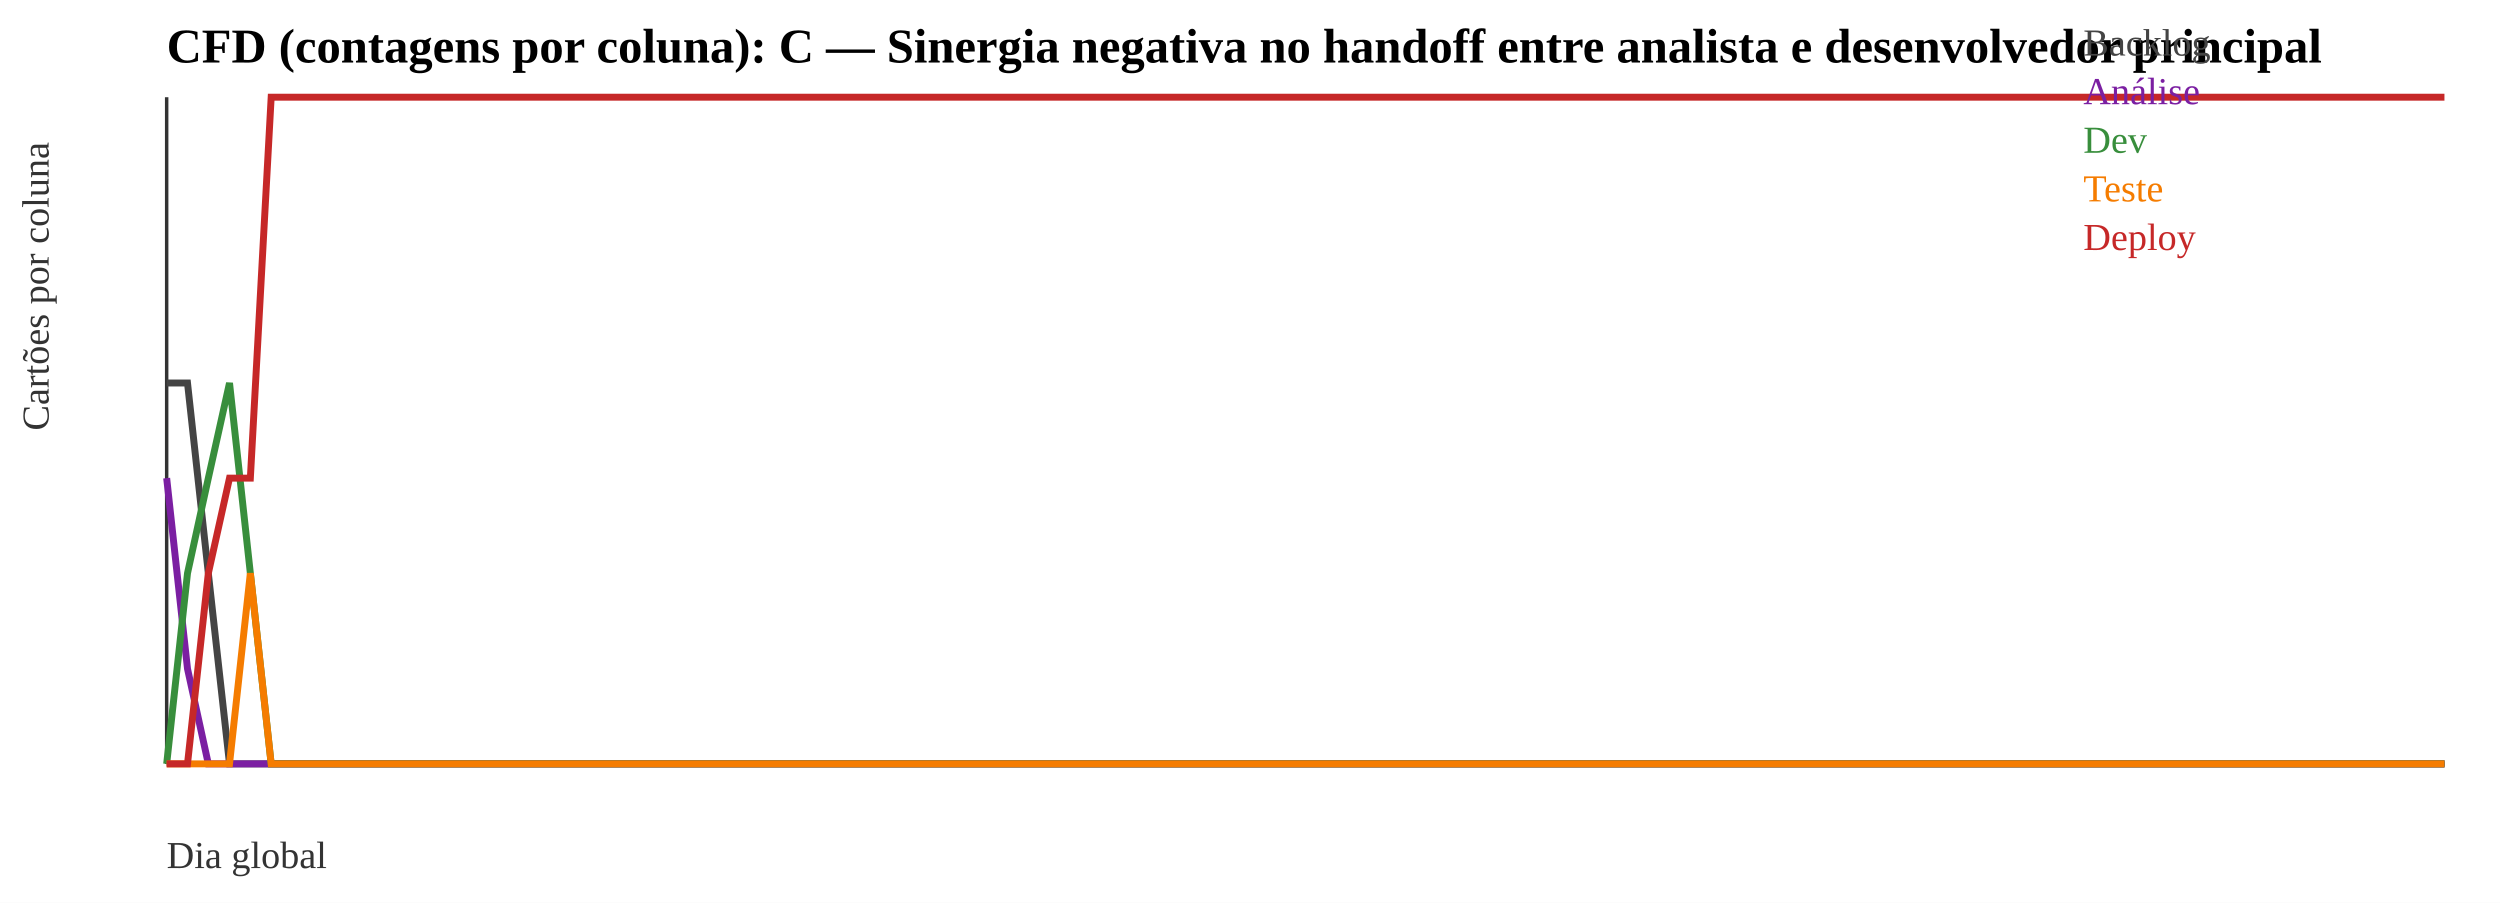
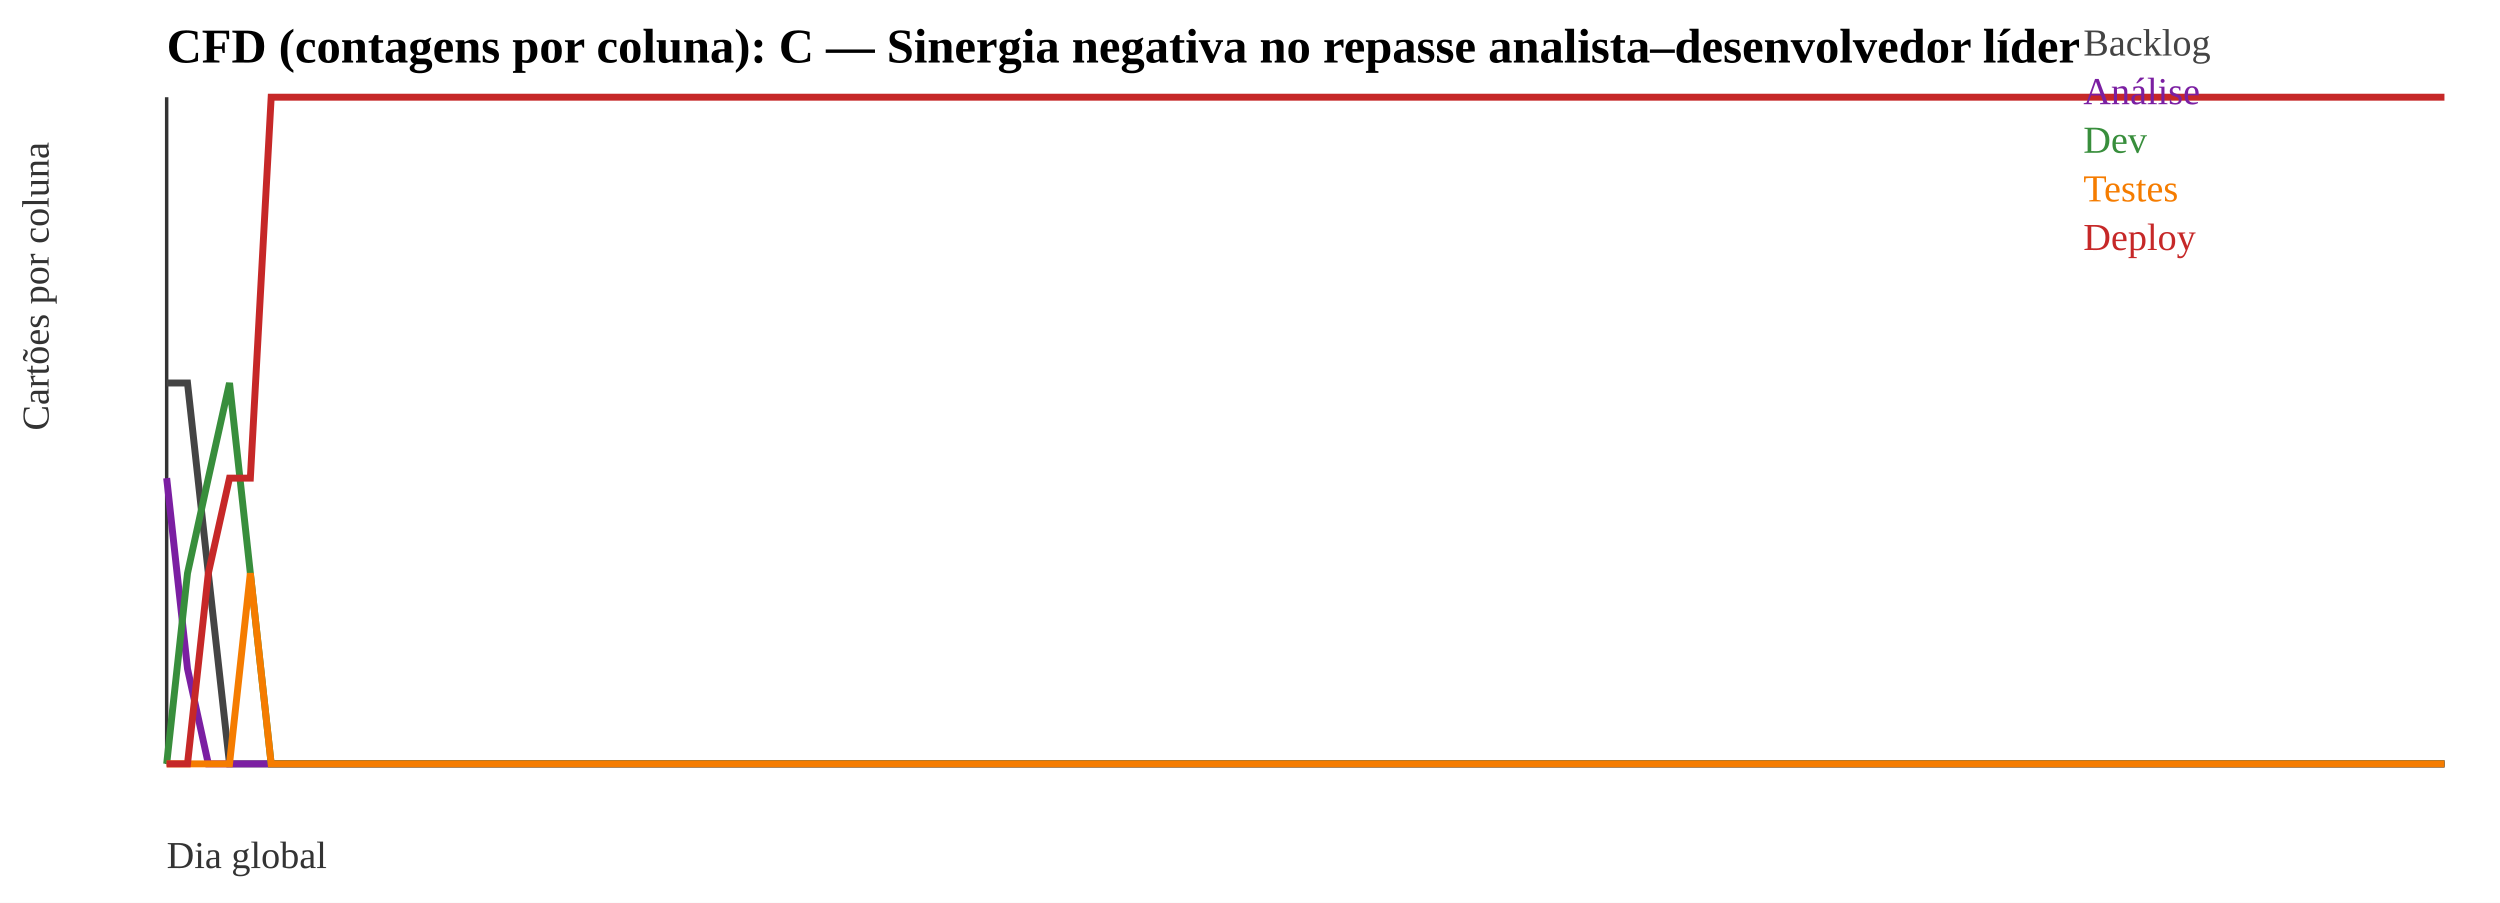
<svg xmlns="http://www.w3.org/2000/svg" width="720" height="260" viewBox="0 0 720 260">
  <rect width="100%" height="100%" fill="#ffffff" />
-   <text x="48" y="18" font-size="14" font-weight="bold">CFD (contagens por coluna): C — Sinergia negativa no handoff entre analista e desenvolvedor principal</text>
+   <text x="48" y="18" font-size="14" font-weight="bold">CFD (contagens por coluna): C — Sinergia negativa no repasse analista–desenvolvedor líder</text>
  <line x1="48" y1="220" x2="704" y2="220" stroke="#333" />
  <line x1="48" y1="28" x2="48" y2="220" stroke="#333" />
  <polyline fill="none" stroke="#444" stroke-width="2" points="48.0,110.3 54.0,110.3 60.0,165.1 66.1,220.0 72.1,220.0 78.1,220.0 84.1,220.0 90.1,220.0 96.1,220.0 102.2,220.0 108.2,220.0 114.2,220.0 120.2,220.0 126.2,220.0 132.3,220.0 138.3,220.0 144.3,220.0 150.3,220.0 156.3,220.0 162.3,220.0 168.4,220.0 174.4,220.0 180.4,220.0 186.4,220.0 192.4,220.0 198.5,220.0 204.5,220.0 210.5,220.0 216.5,220.0 222.5,220.0 228.6,220.0 234.6,220.0 240.6,220.0 246.6,220.0 252.6,220.0 258.6,220.0 264.7,220.0 270.7,220.0 276.7,220.0 282.7,220.0 288.7,220.0 294.8,220.0 300.8,220.0 306.8,220.0 312.8,220.0 318.8,220.0 324.8,220.0 330.9,220.0 336.9,220.0 342.9,220.0 348.9,220.0 354.9,220.0 361.0,220.0 367.0,220.0 373.0,220.0 379.0,220.0 385.0,220.0 391.0,220.0 397.1,220.0 403.1,220.0 409.1,220.0 415.1,220.0 421.1,220.0 427.2,220.0 433.2,220.0 439.2,220.0 445.2,220.0 451.2,220.0 457.2,220.0 463.3,220.0 469.3,220.0 475.3,220.0 481.3,220.0 487.3,220.0 493.4,220.0 499.4,220.0 505.4,220.0 511.4,220.0 517.4,220.0 523.4,220.0 529.5,220.0 535.5,220.0 541.5,220.0 547.5,220.0 553.5,220.0 559.6,220.0 565.6,220.0 571.6,220.0 577.6,220.0 583.6,220.0 589.7,220.0 595.7,220.0 601.7,220.0 607.7,220.0 613.7,220.0 619.7,220.0 625.8,220.0 631.8,220.0 637.8,220.0 643.8,220.0 649.8,220.0 655.9,220.0 661.9,220.0 667.9,220.0 673.9,220.0 679.9,220.0 685.9,220.0 692.0,220.0 698.0,220.0 704.0,220.0" />
  <polyline fill="none" stroke="#7b1fa2" stroke-width="2" points="48.0,137.7 54.0,192.6 60.0,220.0 66.1,220.0 72.1,220.0 78.1,220.0 84.1,220.0 90.1,220.0 96.1,220.0 102.2,220.0 108.2,220.0 114.2,220.0 120.2,220.0 126.2,220.0 132.3,220.0 138.3,220.0 144.3,220.0 150.3,220.0 156.3,220.0 162.3,220.0 168.4,220.0 174.4,220.0 180.4,220.0 186.4,220.0 192.4,220.0 198.5,220.0 204.5,220.0 210.5,220.0 216.5,220.0 222.5,220.0 228.6,220.0 234.6,220.0 240.6,220.0 246.6,220.0 252.6,220.0 258.6,220.0 264.7,220.0 270.7,220.0 276.7,220.0 282.7,220.0 288.7,220.0 294.8,220.0 300.8,220.0 306.8,220.0 312.8,220.0 318.8,220.0 324.8,220.0 330.9,220.0 336.9,220.0 342.9,220.0 348.9,220.0 354.9,220.0 361.0,220.0 367.0,220.0 373.0,220.0 379.0,220.0 385.0,220.0 391.0,220.0 397.1,220.0 403.1,220.0 409.1,220.0 415.1,220.0 421.1,220.0 427.2,220.0 433.2,220.0 439.2,220.0 445.2,220.0 451.2,220.0 457.2,220.0 463.3,220.0 469.3,220.0 475.3,220.0 481.3,220.0 487.3,220.0 493.4,220.0 499.4,220.0 505.4,220.0 511.4,220.0 517.4,220.0 523.4,220.0 529.5,220.0 535.5,220.0 541.5,220.0 547.5,220.0 553.5,220.0 559.6,220.0 565.6,220.0 571.6,220.0 577.6,220.0 583.6,220.0 589.7,220.0 595.7,220.0 601.7,220.0 607.7,220.0 613.7,220.0 619.7,220.0 625.8,220.0 631.8,220.0 637.8,220.0 643.8,220.0 649.8,220.0 655.9,220.0 661.9,220.0 667.9,220.0 673.9,220.0 679.9,220.0 685.9,220.0 692.0,220.0 698.0,220.0 704.0,220.0" />
  <polyline fill="none" stroke="#388e3c" stroke-width="2" points="48.0,220.0 54.0,165.1 60.0,137.7 66.1,110.3 72.1,165.1 78.1,220.0 84.1,220.0 90.1,220.0 96.1,220.0 102.2,220.0 108.2,220.0 114.2,220.0 120.2,220.0 126.2,220.0 132.3,220.0 138.3,220.0 144.3,220.0 150.3,220.0 156.3,220.0 162.3,220.0 168.4,220.0 174.4,220.0 180.4,220.0 186.4,220.0 192.4,220.0 198.5,220.0 204.5,220.0 210.5,220.0 216.5,220.0 222.5,220.0 228.6,220.0 234.6,220.0 240.6,220.0 246.6,220.0 252.6,220.0 258.6,220.0 264.7,220.0 270.7,220.0 276.7,220.0 282.7,220.0 288.7,220.0 294.8,220.0 300.8,220.0 306.8,220.0 312.8,220.0 318.8,220.0 324.8,220.0 330.9,220.0 336.9,220.0 342.9,220.0 348.9,220.0 354.9,220.0 361.0,220.0 367.0,220.0 373.0,220.0 379.0,220.0 385.0,220.0 391.0,220.0 397.1,220.0 403.1,220.0 409.1,220.0 415.1,220.0 421.1,220.0 427.2,220.0 433.2,220.0 439.2,220.0 445.2,220.0 451.2,220.0 457.2,220.0 463.3,220.0 469.3,220.0 475.3,220.0 481.3,220.0 487.3,220.0 493.4,220.0 499.4,220.0 505.4,220.0 511.4,220.0 517.4,220.0 523.4,220.0 529.5,220.0 535.5,220.0 541.5,220.0 547.5,220.0 553.5,220.0 559.6,220.0 565.6,220.0 571.6,220.0 577.6,220.0 583.6,220.0 589.7,220.0 595.7,220.0 601.7,220.0 607.7,220.0 613.7,220.0 619.7,220.0 625.8,220.0 631.8,220.0 637.8,220.0 643.8,220.0 649.8,220.0 655.9,220.0 661.9,220.0 667.9,220.0 673.9,220.0 679.9,220.0 685.9,220.0 692.0,220.0 698.0,220.0 704.0,220.0" />
  <polyline fill="none" stroke="#f57c00" stroke-width="2" points="48.0,220.0 54.0,220.0 60.0,220.0 66.1,220.0 72.1,165.1 78.1,220.0 84.1,220.0 90.1,220.0 96.1,220.0 102.2,220.0 108.2,220.0 114.2,220.0 120.2,220.0 126.2,220.0 132.3,220.0 138.3,220.0 144.3,220.0 150.3,220.0 156.3,220.0 162.3,220.0 168.4,220.0 174.4,220.0 180.4,220.0 186.4,220.0 192.4,220.0 198.5,220.0 204.5,220.0 210.5,220.0 216.5,220.0 222.5,220.0 228.6,220.0 234.6,220.0 240.6,220.0 246.6,220.0 252.6,220.0 258.6,220.0 264.7,220.0 270.7,220.0 276.7,220.0 282.7,220.0 288.7,220.0 294.8,220.0 300.8,220.0 306.8,220.0 312.8,220.0 318.8,220.0 324.8,220.0 330.9,220.0 336.9,220.0 342.9,220.0 348.9,220.0 354.9,220.0 361.0,220.0 367.0,220.0 373.0,220.0 379.0,220.0 385.0,220.0 391.0,220.0 397.1,220.0 403.1,220.0 409.1,220.0 415.1,220.0 421.1,220.0 427.2,220.0 433.2,220.0 439.2,220.0 445.2,220.0 451.2,220.0 457.2,220.0 463.3,220.0 469.3,220.0 475.3,220.0 481.3,220.0 487.3,220.0 493.4,220.0 499.4,220.0 505.4,220.0 511.4,220.0 517.4,220.0 523.4,220.0 529.5,220.0 535.5,220.0 541.5,220.0 547.5,220.0 553.5,220.0 559.6,220.0 565.6,220.0 571.6,220.0 577.6,220.0 583.6,220.0 589.7,220.0 595.7,220.0 601.7,220.0 607.7,220.0 613.7,220.0 619.7,220.0 625.8,220.0 631.8,220.0 637.8,220.0 643.8,220.0 649.8,220.0 655.9,220.0 661.9,220.0 667.9,220.0 673.9,220.0 679.9,220.0 685.9,220.0 692.0,220.0 698.0,220.0 704.0,220.0" />
  <polyline fill="none" stroke="#c62828" stroke-width="2" points="48.0,220.0 54.0,220.0 60.0,165.1 66.1,137.7 72.1,137.7 78.1,28.0 84.1,28.0 90.1,28.0 96.1,28.0 102.2,28.0 108.2,28.0 114.2,28.0 120.2,28.0 126.2,28.0 132.3,28.0 138.3,28.0 144.3,28.0 150.3,28.0 156.3,28.0 162.3,28.0 168.4,28.0 174.4,28.0 180.4,28.0 186.4,28.0 192.4,28.0 198.5,28.0 204.5,28.0 210.5,28.0 216.5,28.0 222.5,28.0 228.6,28.0 234.6,28.0 240.6,28.0 246.6,28.0 252.6,28.0 258.6,28.0 264.7,28.0 270.7,28.0 276.7,28.0 282.7,28.0 288.7,28.0 294.8,28.0 300.8,28.0 306.8,28.0 312.8,28.0 318.8,28.0 324.8,28.0 330.9,28.0 336.9,28.0 342.9,28.0 348.9,28.0 354.9,28.0 361.0,28.0 367.0,28.0 373.0,28.0 379.0,28.0 385.0,28.0 391.0,28.0 397.1,28.0 403.1,28.0 409.1,28.0 415.1,28.0 421.1,28.0 427.2,28.0 433.2,28.0 439.2,28.0 445.2,28.0 451.2,28.0 457.2,28.0 463.3,28.0 469.3,28.0 475.3,28.0 481.3,28.0 487.3,28.0 493.4,28.0 499.4,28.0 505.4,28.0 511.4,28.0 517.4,28.0 523.4,28.0 529.5,28.0 535.5,28.0 541.5,28.0 547.5,28.0 553.5,28.0 559.6,28.0 565.6,28.0 571.6,28.0 577.6,28.0 583.6,28.0 589.7,28.0 595.7,28.0 601.7,28.0 607.7,28.0 613.7,28.0 619.7,28.0 625.8,28.0 631.8,28.0 637.8,28.0 643.8,28.0 649.8,28.0 655.9,28.0 661.9,28.0 667.9,28.0 673.9,28.0 679.9,28.0 685.9,28.0 692.0,28.0 698.0,28.0 704.0,28.0" />
  <text x="48" y="250" font-size="11" fill="#333">Dia global</text>
  <text transform="translate(14,124) rotate(-90)" font-size="11" fill="#333">Cartões por coluna</text>
  <text x="600" y="16" font-size="11" fill="#444">Backlog</text>
  <text x="600" y="30" font-size="11" fill="#7b1fa2">Análise</text>
  <text x="600" y="44" font-size="11" fill="#388e3c">Dev</text>
-   <text x="600" y="58" font-size="11" fill="#f57c00">Teste</text>
+   <text x="600" y="58" font-size="11" fill="#f57c00">Testes</text>
  <text x="600" y="72" font-size="11" fill="#c62828">Deploy</text>
</svg>
